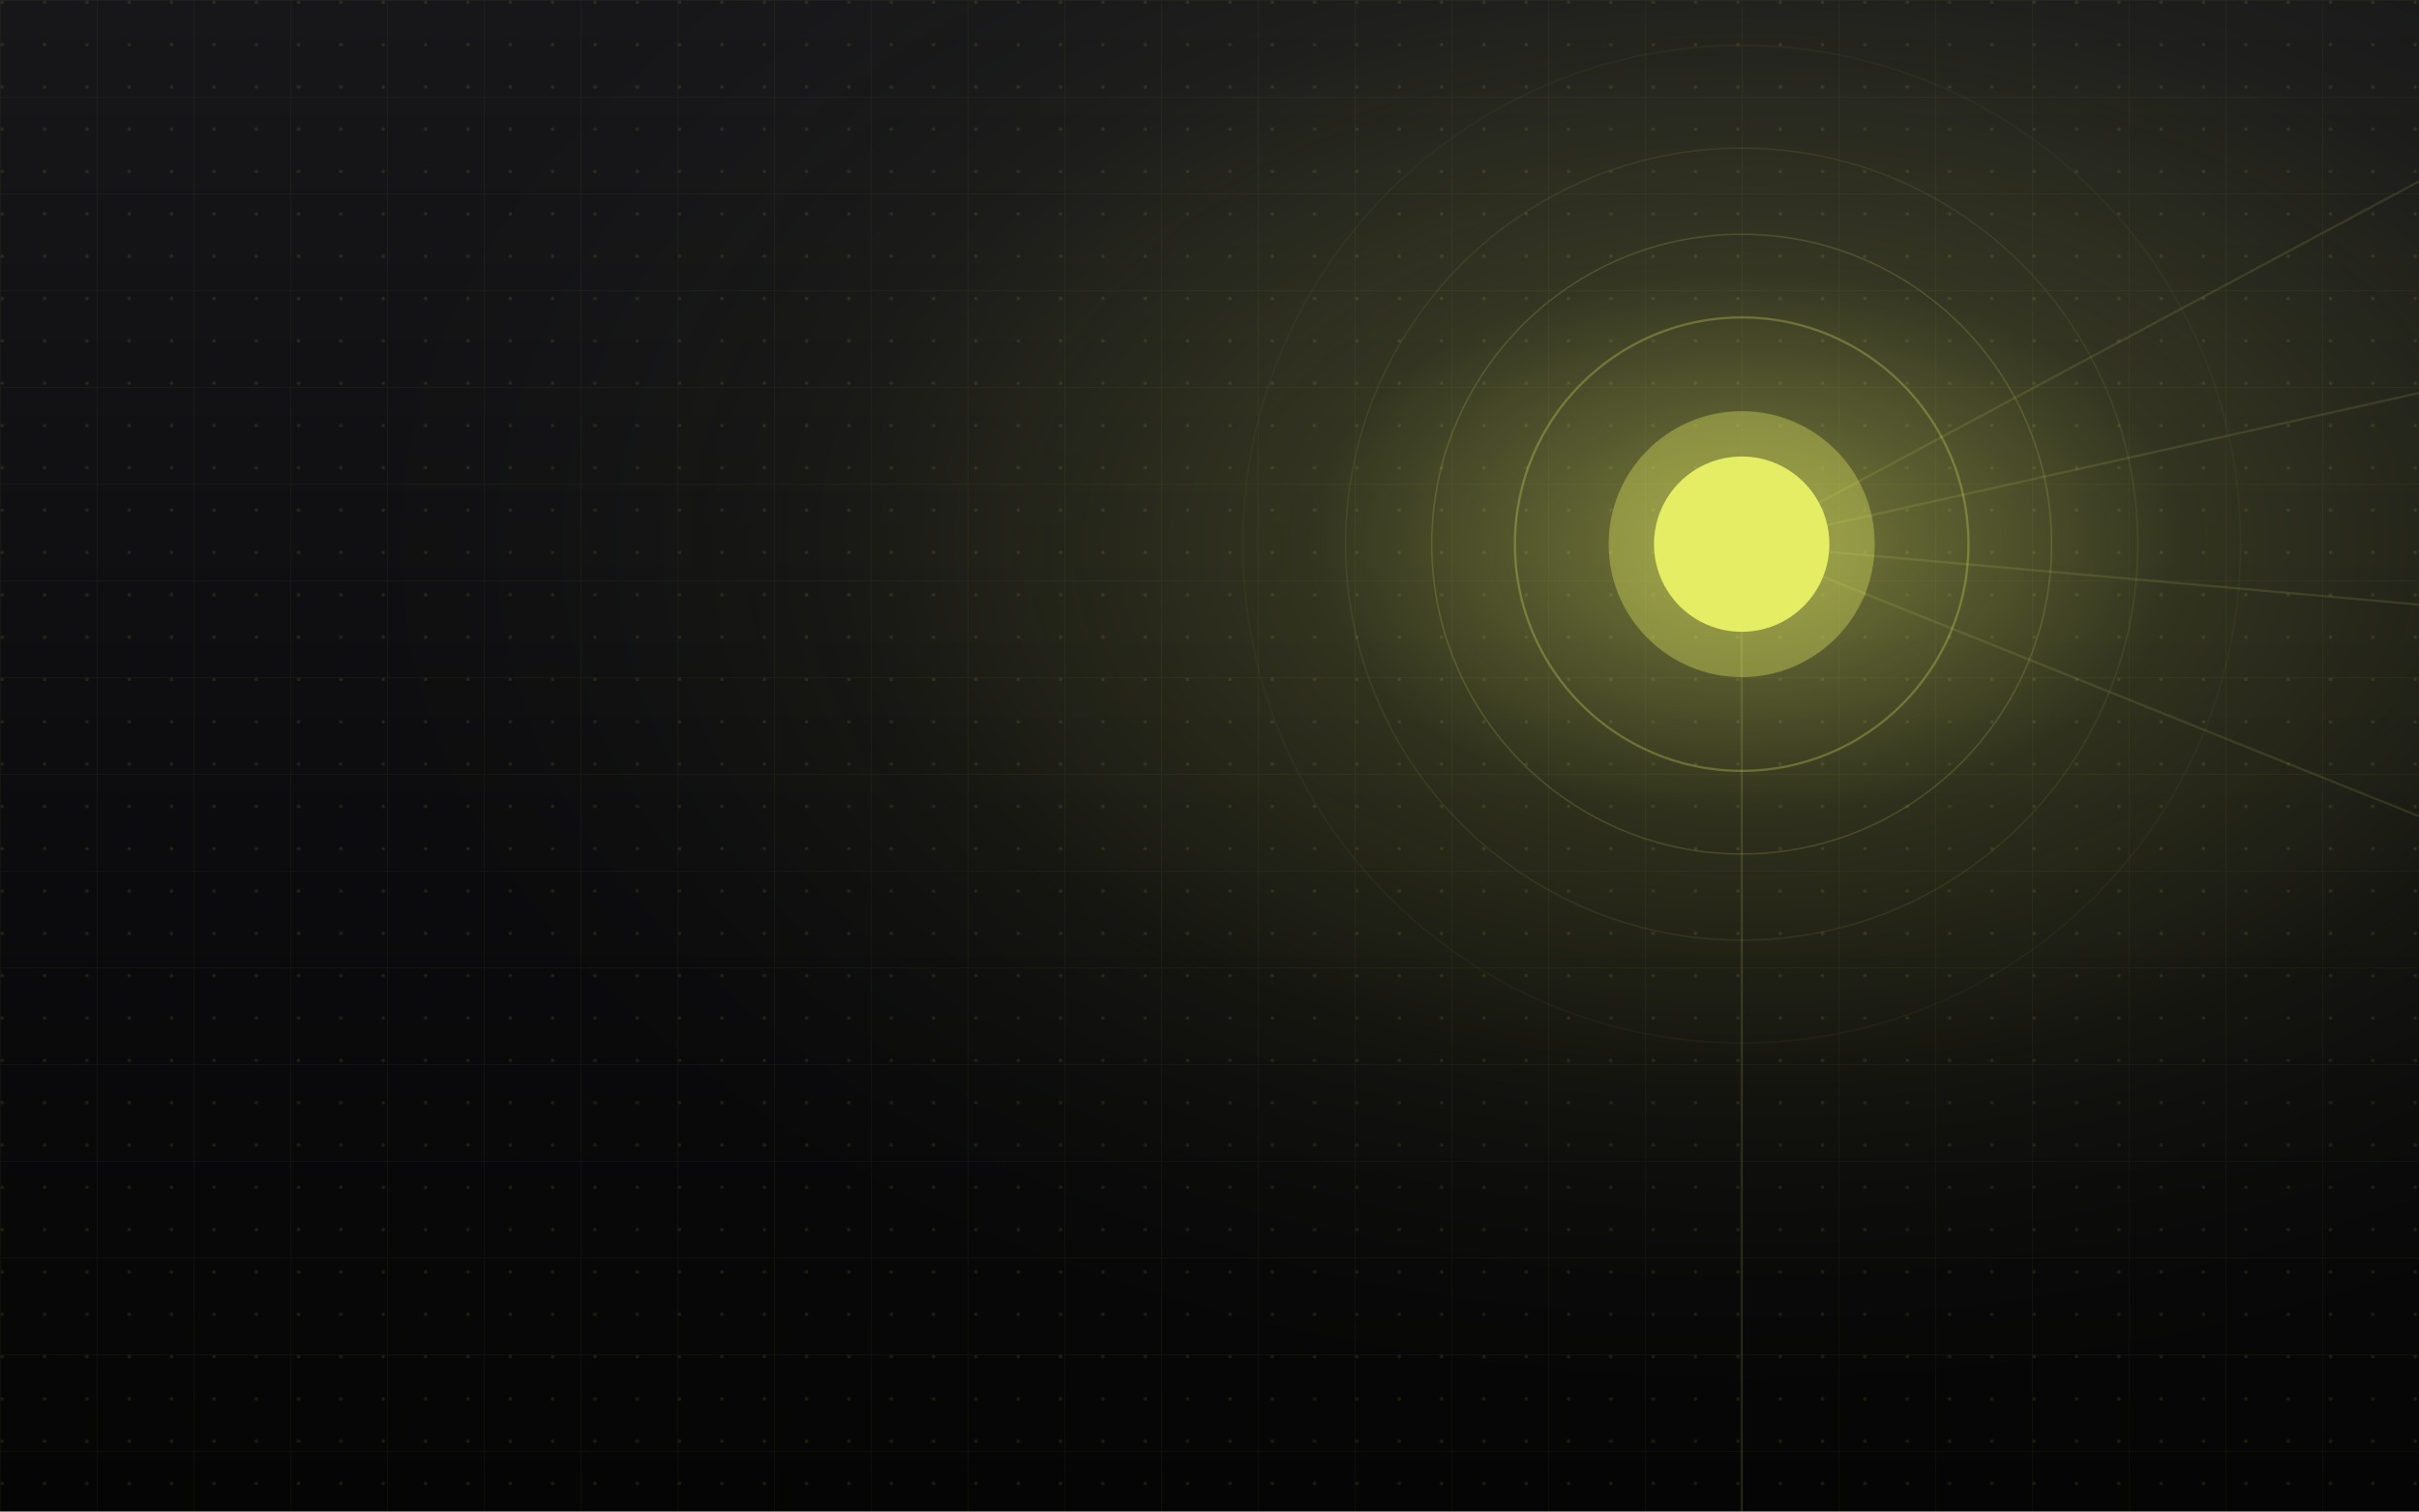
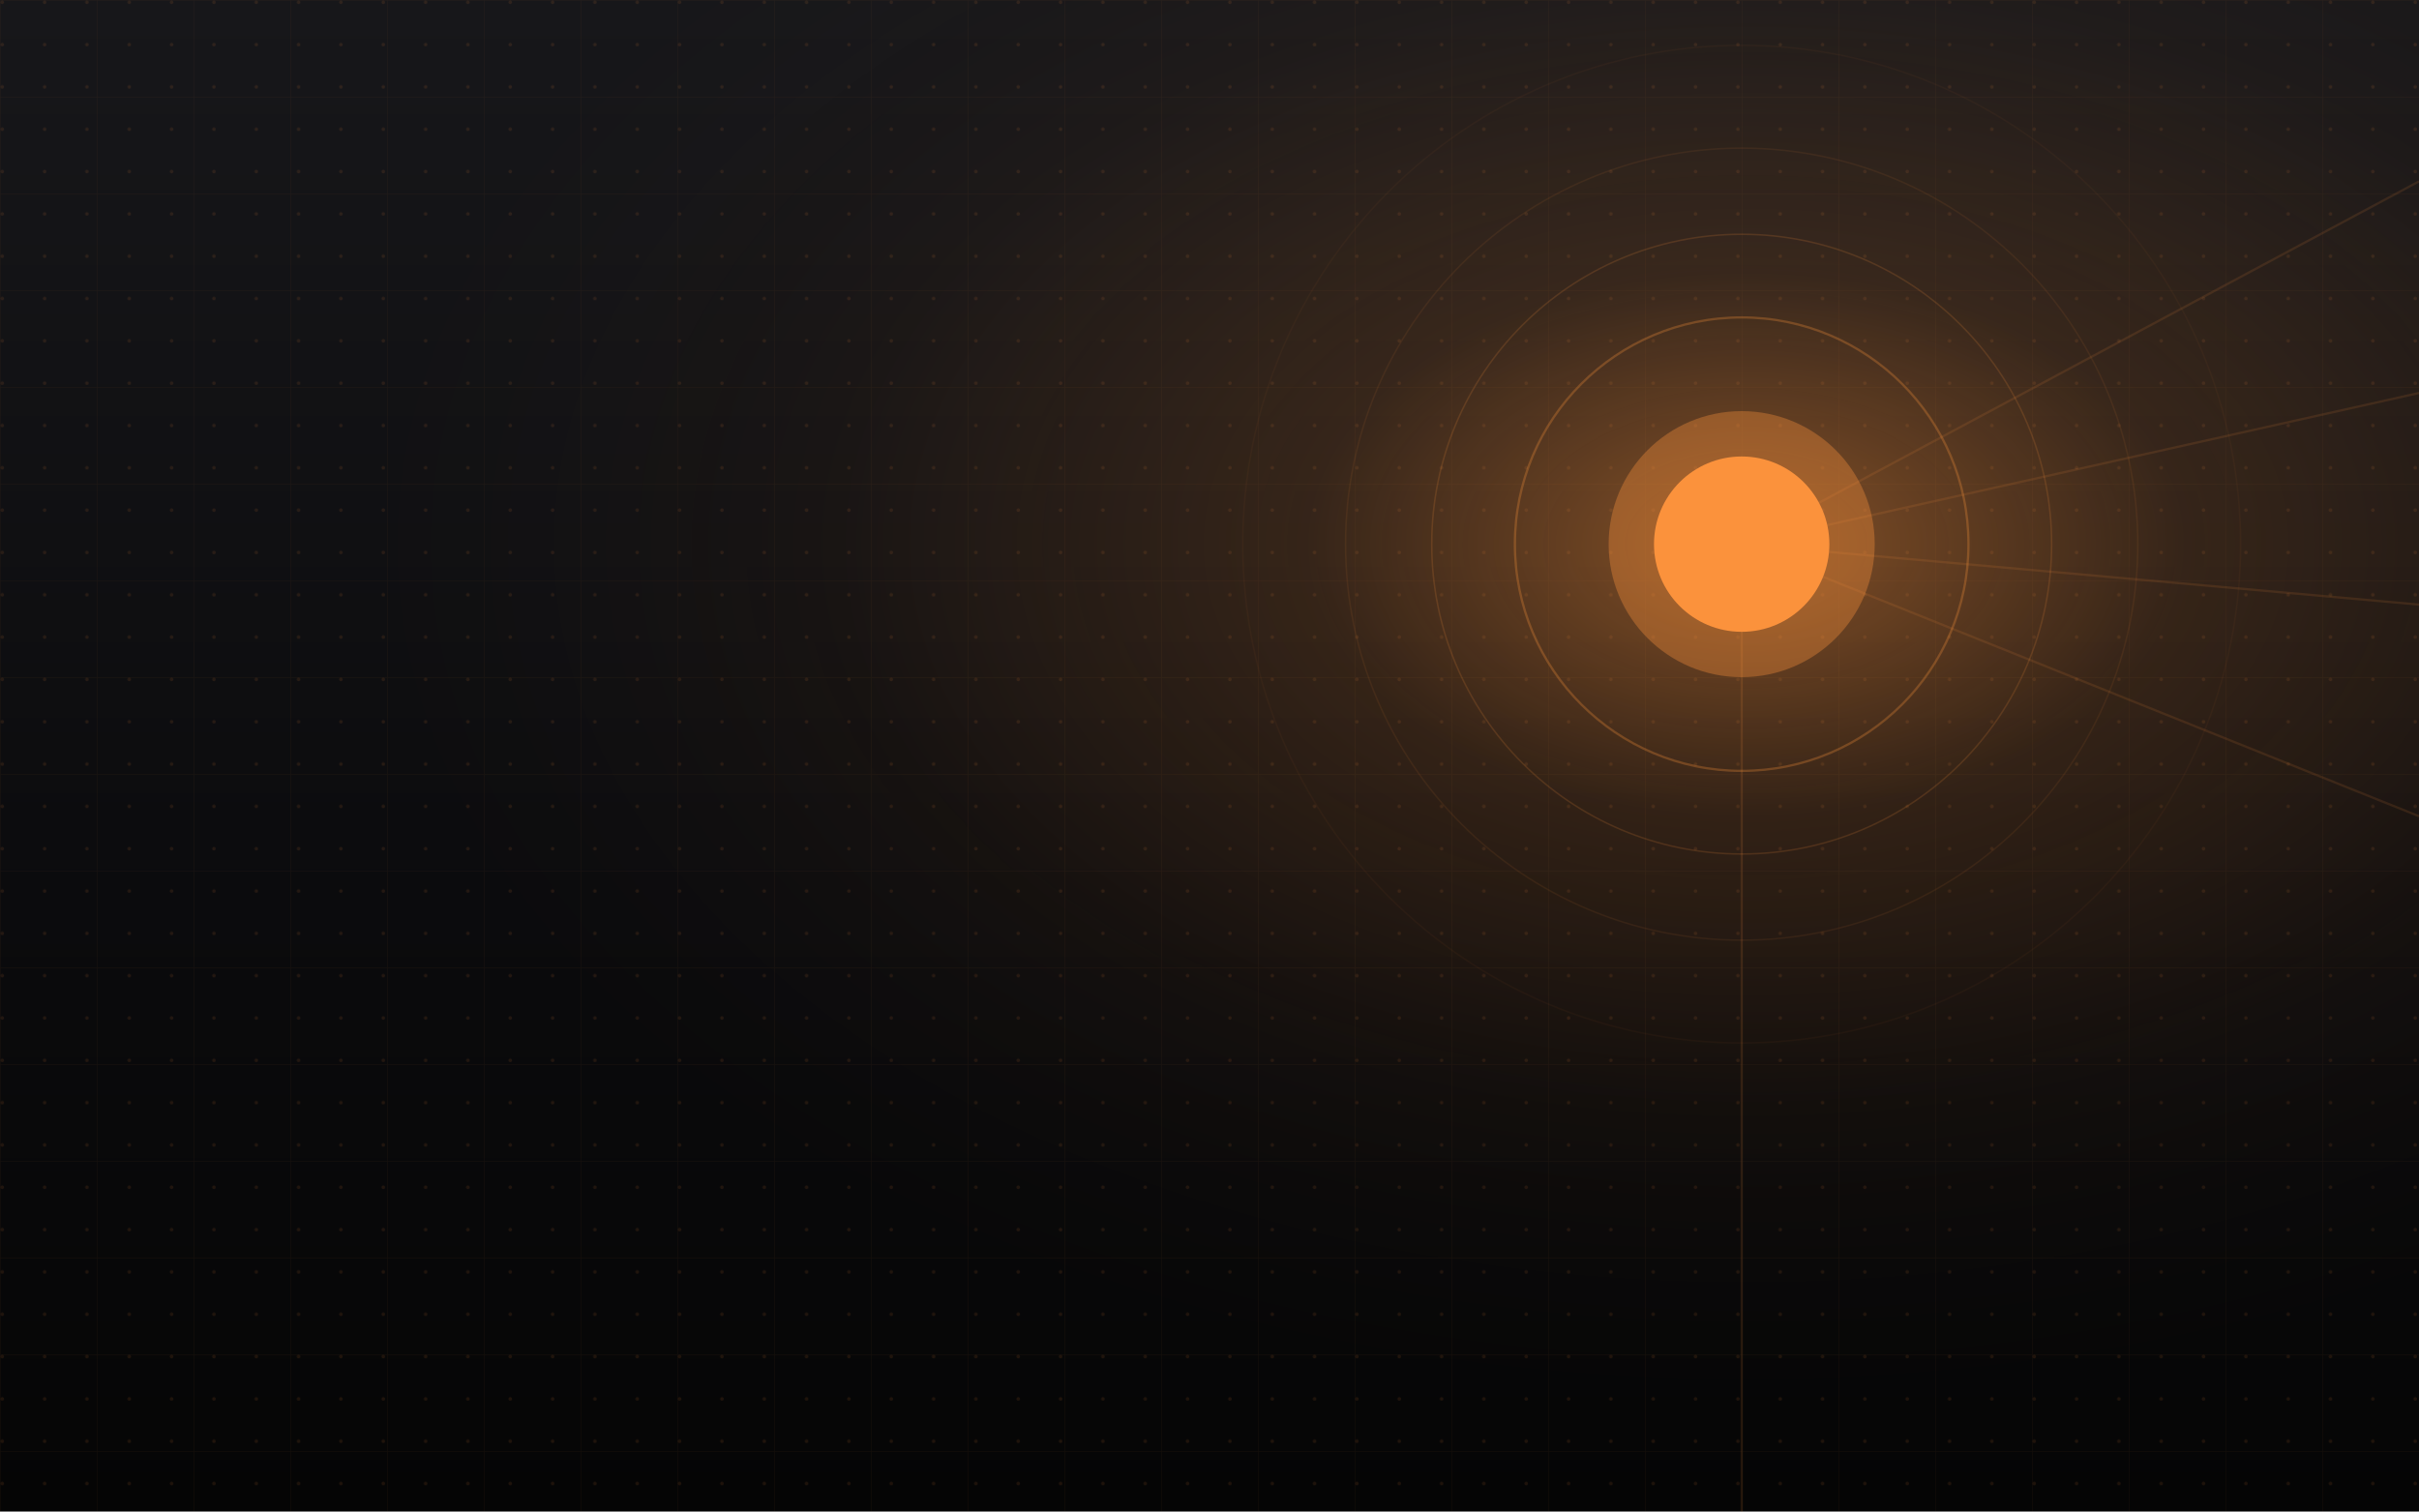
<svg xmlns="http://www.w3.org/2000/svg" viewBox="0 0 1600 1000" preserveAspectRatio="xMidYMid slice" width="1600" height="1000">
  <defs>
    <linearGradient id="sky" x1="0" y1="0" x2="0" y2="1">
      <stop offset="0%" stop-color="#17171a" />
      <stop offset="60%" stop-color="#0b0b0d" />
      <stop offset="100%" stop-color="#050505" />
    </linearGradient>
    <radialGradient id="rad" cx="72%" cy="36%" r="60%">
-       <stop offset="0%" stop-color="#E4ED64" stop-opacity="0.5" />
-       <stop offset="30%" stop-color="#E4ED64" stop-opacity="0.16" />
-       <stop offset="62%" stop-color="#E4ED64" stop-opacity="0.04" />
+       <stop offset="0%" stop-color="#FB923C" stop-opacity="0.5" />
+       <stop offset="30%" stop-color="#FB923C" stop-opacity="0.16" />
+       <stop offset="62%" stop-color="#FB923C" stop-opacity="0.04" />
      <stop offset="100%" stop-color="#0b0b0b" stop-opacity="0" />
    </radialGradient>
    <pattern id="grid" width="64" height="64" patternUnits="userSpaceOnUse">
-       <path d="M64 0H0V64" fill="none" stroke="#E4ED64" stroke-opacity="0.05" stroke-width="1" />
+       <path d="M64 0H0V64" fill="none" stroke="#FB923C" stroke-opacity="0.05" stroke-width="1" />
    </pattern>
    <pattern id="dots" width="28" height="28" patternUnits="userSpaceOnUse">
-       <circle cx="1.5" cy="1.5" r="1.2" fill="#E4ED64" fill-opacity="0.10" />
+       <circle cx="1.5" cy="1.5" r="1.2" fill="#FB923C" fill-opacity="0.10" />
    </pattern>
  </defs>
  <rect width="1600" height="1000" fill="url(#sky)" />
  <rect width="1600" height="1000" fill="url(#grid)" />
  <rect width="1600" height="1000" fill="url(#dots)" />
  <rect width="1600" height="1000" fill="url(#rad)" />
-   <g stroke="#E4ED64" stroke-opacity="0.12" stroke-width="1.5">
+   <g stroke="#FB923C" stroke-opacity="0.12" stroke-width="1.5">
    <line x1="1152" y1="360" x2="1600" y2="120" />
    <line x1="1152" y1="360" x2="1600" y2="260" />
    <line x1="1152" y1="360" x2="1600" y2="400" />
    <line x1="1152" y1="360" x2="1600" y2="540" />
    <line x1="1152" y1="360" x2="1152" y2="1000" />
  </g>
-   <circle cx="1152" cy="360" r="150" fill="none" stroke="#E4ED64" stroke-opacity="0.28" stroke-width="1.5" />
-   <circle cx="1152" cy="360" r="205" fill="none" stroke="#E4ED64" stroke-opacity="0.16" stroke-width="1" />
-   <circle cx="1152" cy="360" r="262" fill="none" stroke="#E4ED64" stroke-opacity="0.08" stroke-width="1" />
-   <circle cx="1152" cy="360" r="330" fill="none" stroke="#E4ED64" stroke-opacity="0.04" stroke-width="1" />
-   <circle cx="1152" cy="360" r="58" fill="#E4ED64" />
-   <circle cx="1152" cy="360" r="88" fill="#E4ED64" fill-opacity="0.35" />
+   <circle cx="1152" cy="360" r="150" fill="none" stroke="#FB923C" stroke-opacity="0.28" stroke-width="1.5" />
+   <circle cx="1152" cy="360" r="205" fill="none" stroke="#FB923C" stroke-opacity="0.16" stroke-width="1" />
+   <circle cx="1152" cy="360" r="262" fill="none" stroke="#FB923C" stroke-opacity="0.08" stroke-width="1" />
+   <circle cx="1152" cy="360" r="330" fill="none" stroke="#FB923C" stroke-opacity="0.04" stroke-width="1" />
+   <circle cx="1152" cy="360" r="58" fill="#FB923C" />
+   <circle cx="1152" cy="360" r="88" fill="#FB923C" fill-opacity="0.35" />
</svg>
